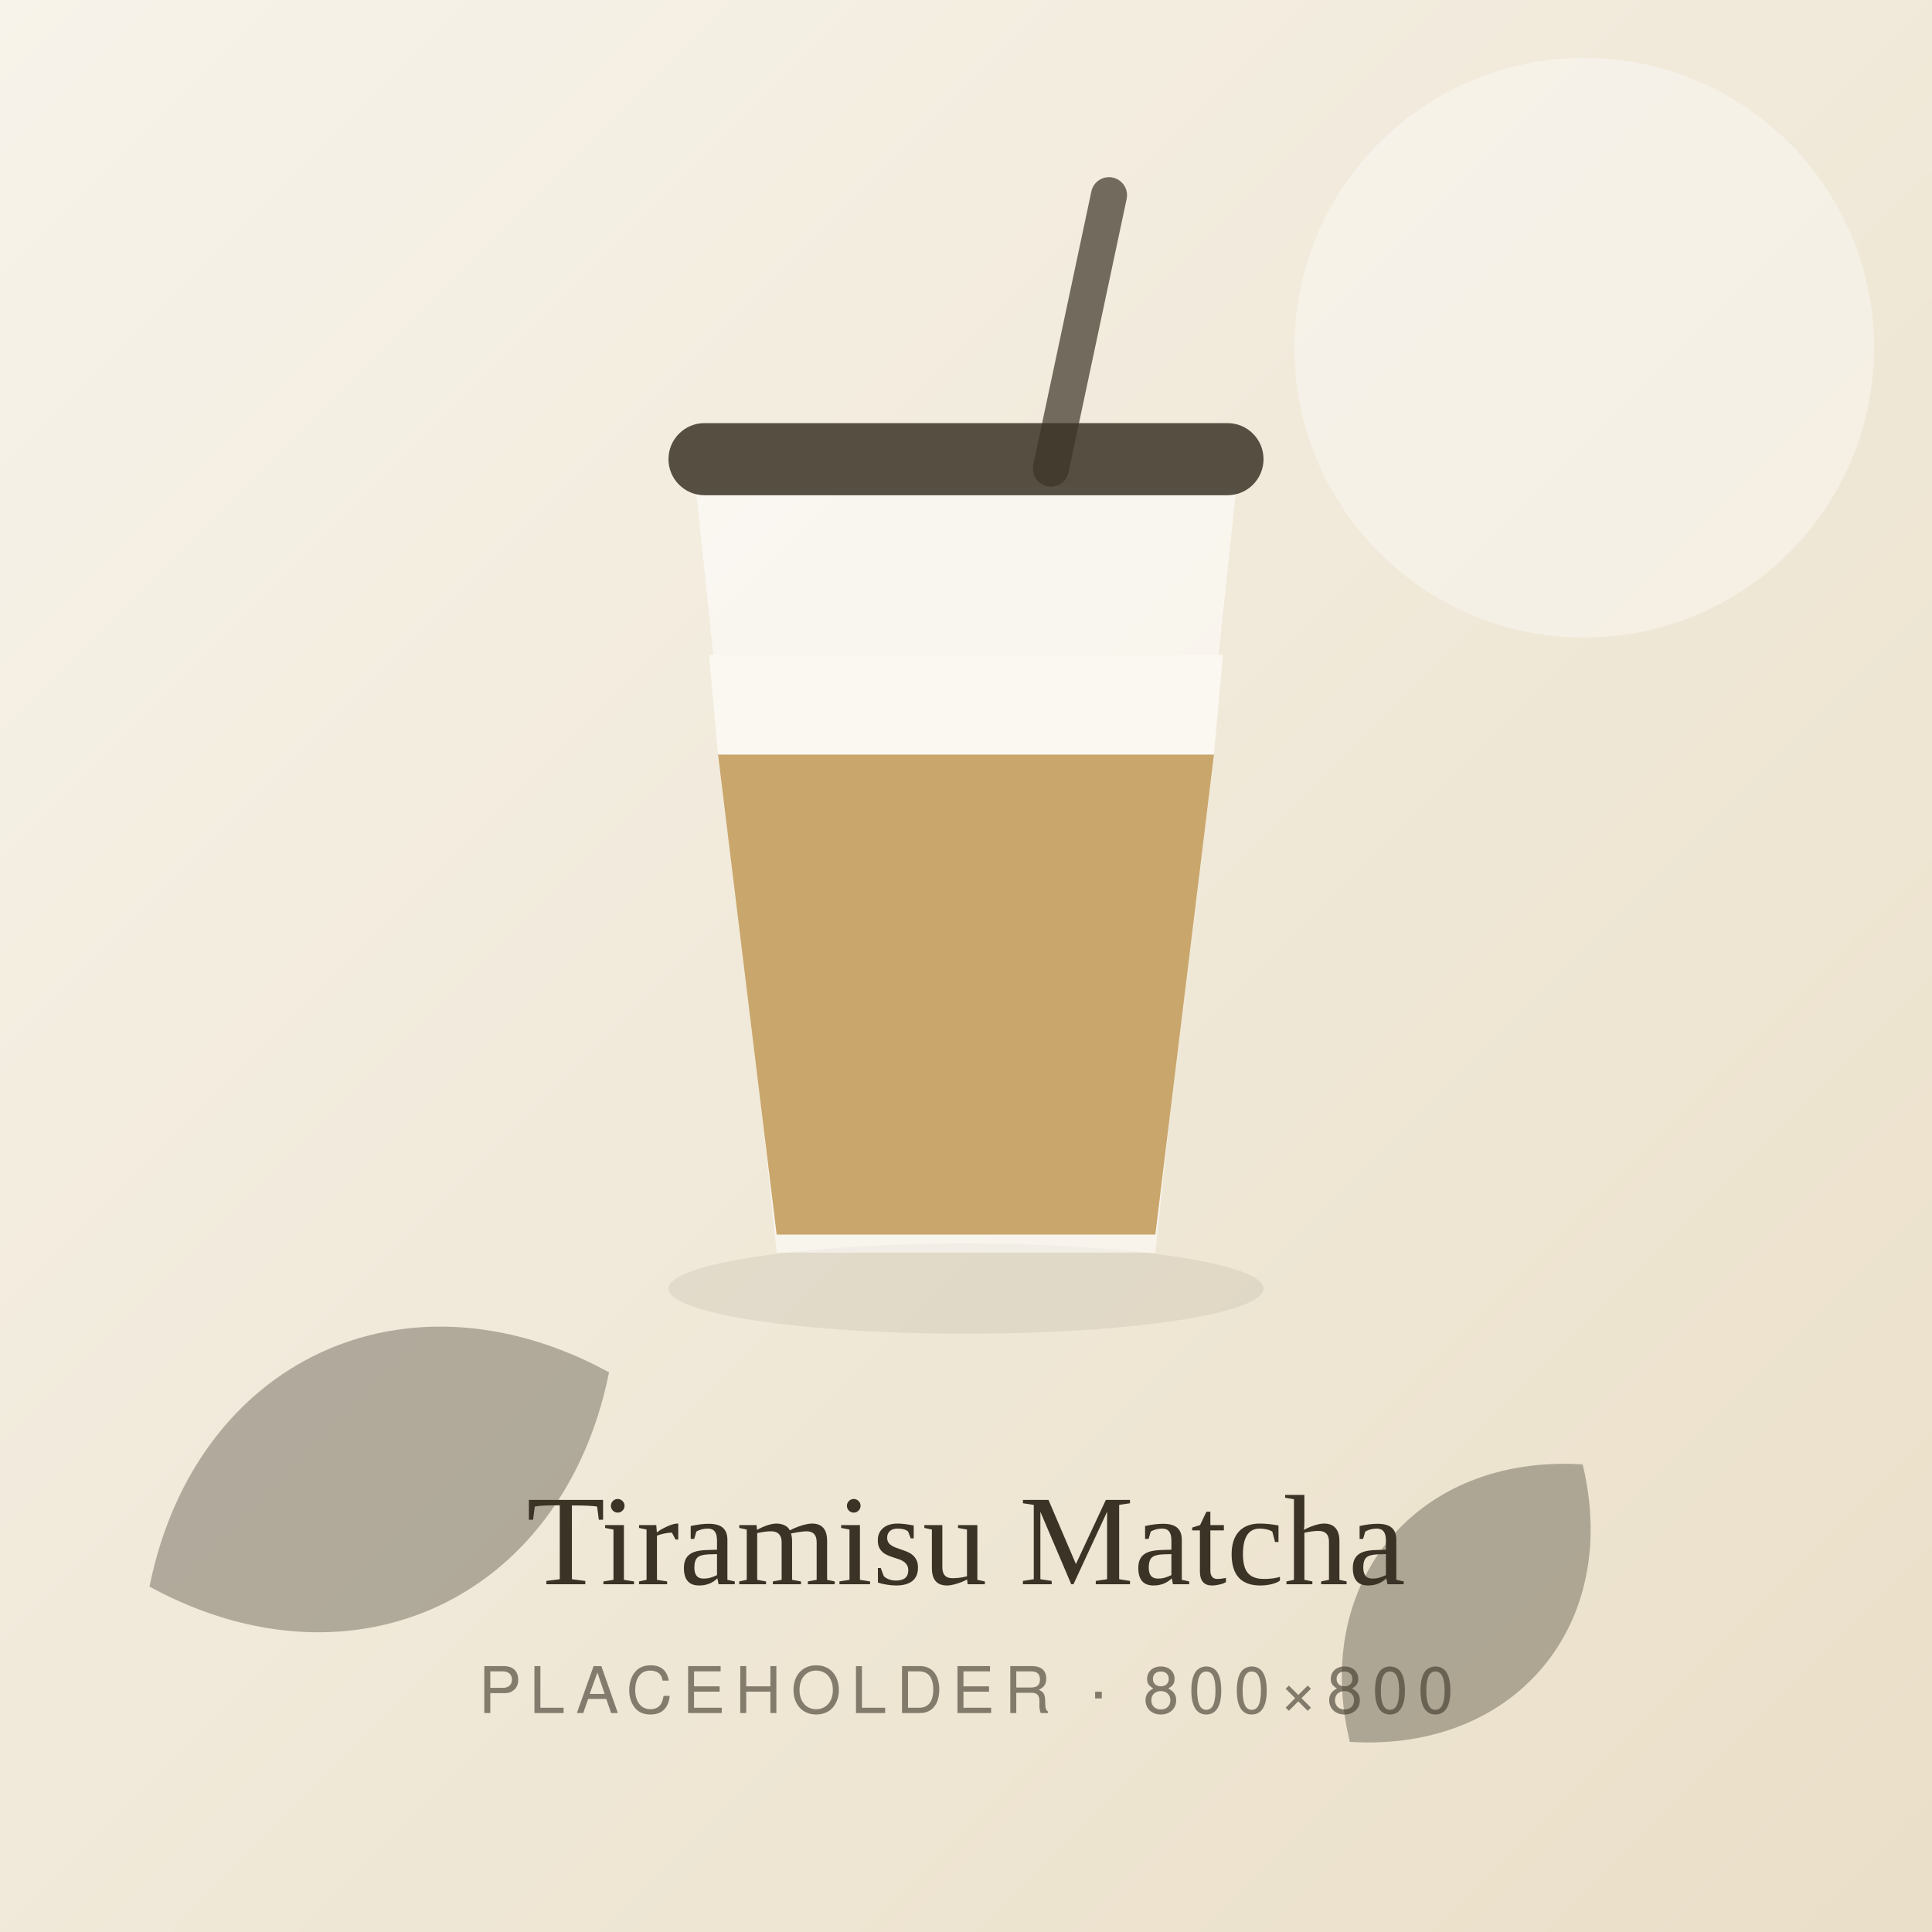
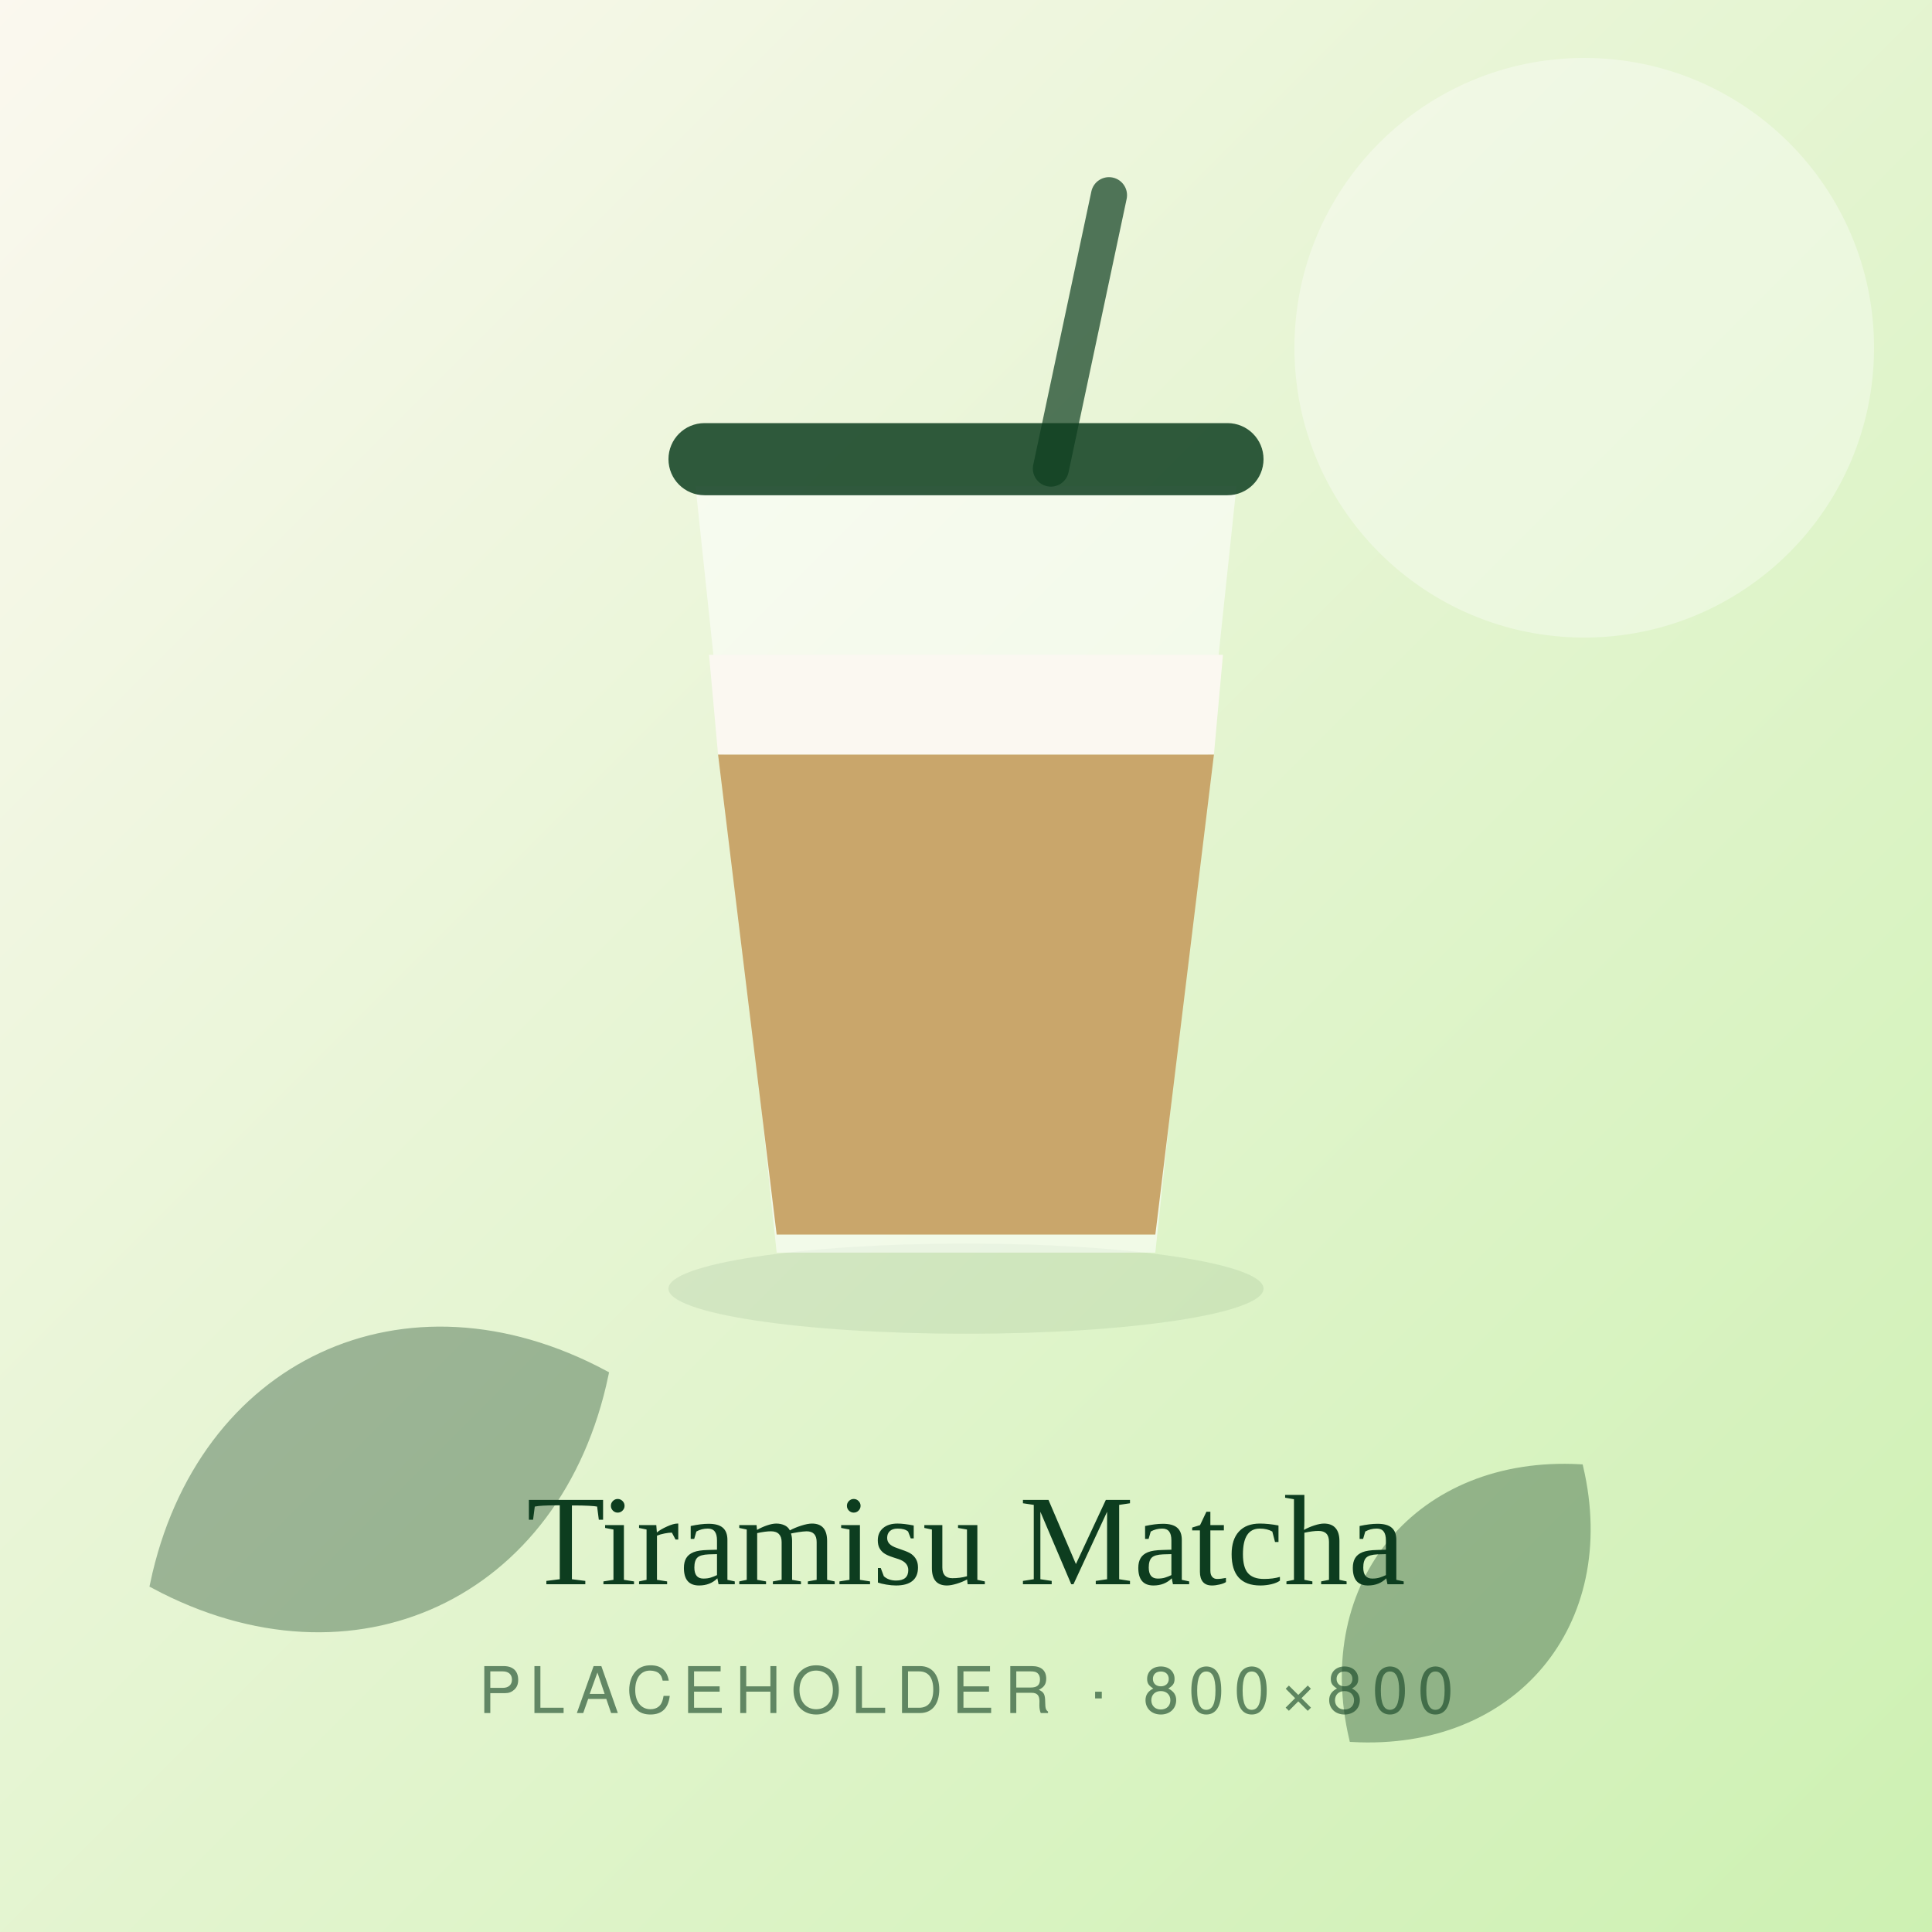
<svg xmlns="http://www.w3.org/2000/svg" width="800" height="800" viewBox="0 0 800 800" role="img" aria-label="Tiramisu Matcha">
  <defs>
    <linearGradient id="bg" x1="0" y1="0" x2="1" y2="1">
-       <stop offset="0" stop-color="#F7F3EA" />
-       <stop offset="1" stop-color="#EADFC8" />
+       <stop offset="0" stop-color="#FBF8EF" />
+       <stop offset="1" stop-color="#CDF1B2" />
    </linearGradient>
  </defs>
  <rect width="100%" height="100%" fill="url(#bg)" />
  <circle cx="656" cy="144" r="120" fill="#ffffff" opacity="0.35" />
-   <path transform="translate(64 656) rotate(-25) scale(1.866667)" d="M0 0 C 30 -40, 80 -40, 110 0 C 80 40, 30 40, 0 0 Z M 0 0 L 110 0" fill="#3A3326" stroke="#3A3326" stroke-width="2" opacity="0.35" />
-   <path transform="translate(560 720) rotate(-50) scale(1.333333)" d="M0 0 C 30 -40, 80 -40, 110 0 C 80 40, 30 40, 0 0 Z M 0 0 L 110 0" fill="#3A3326" stroke="#3A3326" stroke-width="2" opacity="0.35" />
+   <path transform="translate(64 656) rotate(-25) scale(1.866667)" d="M0 0 C 30 -40, 80 -40, 110 0 C 80 40, 30 40, 0 0 Z M 0 0 L 110 0" fill="#0D3D1F" stroke="#0D3D1F" stroke-width="2" opacity="0.35" />
+   <path transform="translate(560 720) rotate(-50) scale(1.333333)" d="M0 0 C 30 -40, 80 -40, 110 0 C 80 40, 30 40, 0 0 Z M 0 0 L 110 0" fill="#0D3D1F" stroke="#0D3D1F" stroke-width="2" opacity="0.35" />
  <g>
-     <ellipse cx="400" cy="533.6" rx="123.2" ry="18.667" fill="#3A3326" opacity="0.08" />
+     <ellipse cx="400" cy="533.6" rx="123.2" ry="18.667" fill="#0D3D1F" opacity="0.08" />
    <path d="M 288 201.333 L 512 201.333 L 478.4 518.667 L 321.6 518.667 Z" fill="#ffffff" opacity="0.55" />
    <path d="M 297.333 312.4 L 502.667 312.4 L 478.4 511.2 L 321.6 511.2 Z" fill="#C9A66B" />
    <path d="M 293.6 271.147 L 506.4 271.147 L 502.667 312.4 L 297.333 312.4 Z" fill="#FBF8F1" />
-     <rect x="276.8" y="175.2" width="246.4" height="29.867" rx="14.933" fill="#3A3326" opacity="0.85" />
-     <rect x="426.133" y="70.667" width="14.933" height="130.667" rx="7.467" fill="#3A3326" opacity="0.7" transform="rotate(12 433.6 201.3333)" />
+     <rect x="276.8" y="175.2" width="246.4" height="29.867" rx="14.933" fill="#0D3D1F" opacity="0.85" />
+     <rect x="426.133" y="70.667" width="14.933" height="130.667" rx="7.467" fill="#0D3D1F" opacity="0.7" transform="rotate(12 433.6 201.3333)" />
  </g>
-   <text x="50%" y="656" text-anchor="middle" font-family="Georgia, 'Times New Roman', serif" font-size="53.333" fill="#3A3326">Tiramisu Matcha</text>
-   <text x="50%" y="709.333" text-anchor="middle" font-family="Helvetica, Arial, sans-serif" font-size="26.667" letter-spacing="4" fill="#3A3326" opacity="0.6">PLACEHOLDER · 800×800</text>
+   <text x="50%" y="656" text-anchor="middle" font-family="Georgia, 'Times New Roman', serif" font-size="53.333" fill="#0D3D1F">Tiramisu Matcha</text>
+   <text x="50%" y="709.333" text-anchor="middle" font-family="Helvetica, Arial, sans-serif" font-size="26.667" letter-spacing="4" fill="#0D3D1F" opacity="0.6">PLACEHOLDER · 800×800</text>
</svg>
